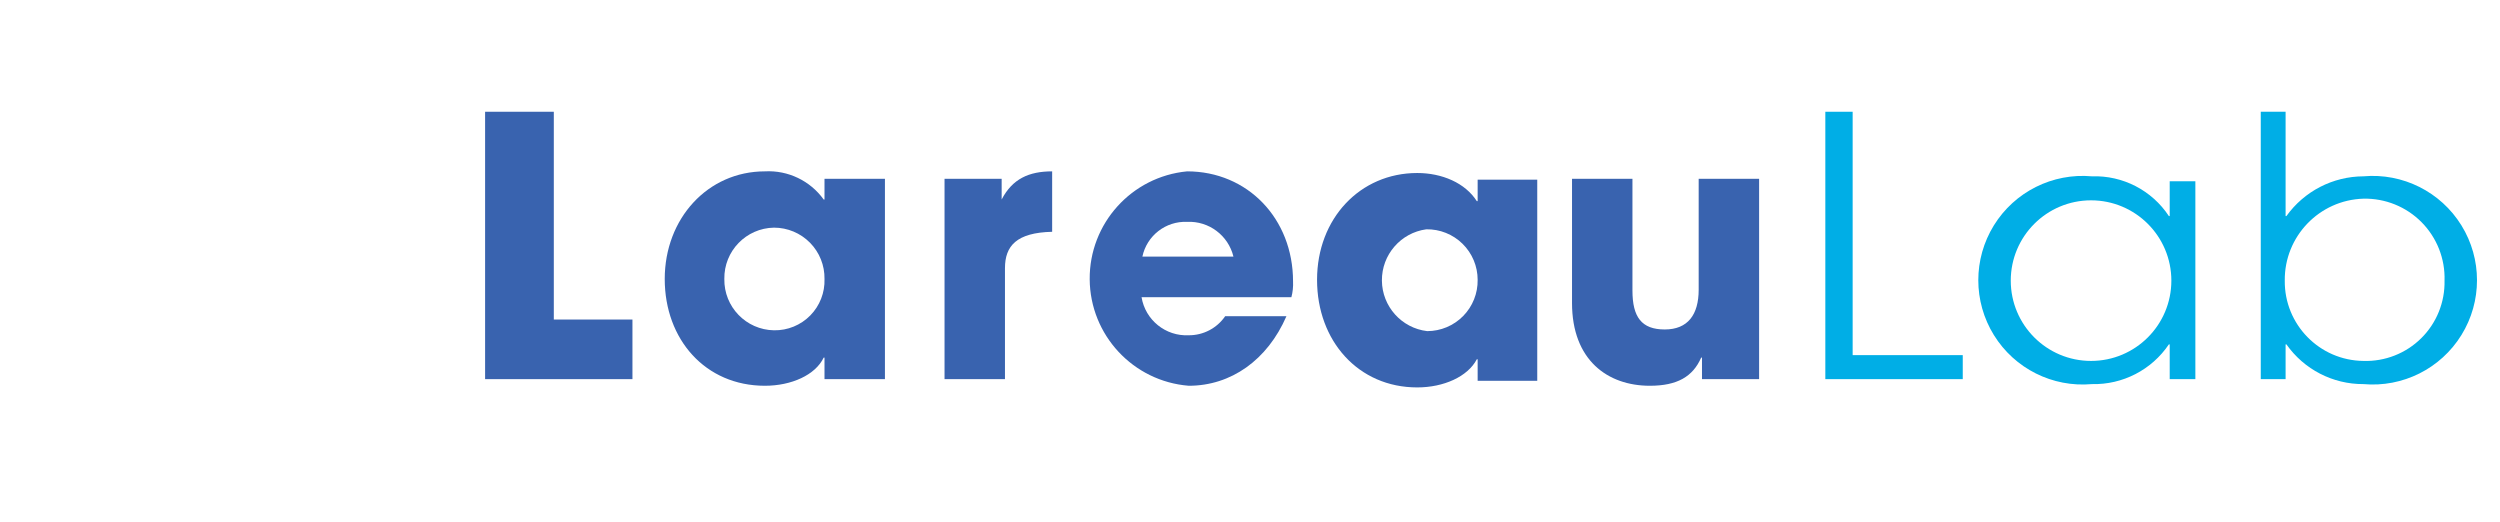
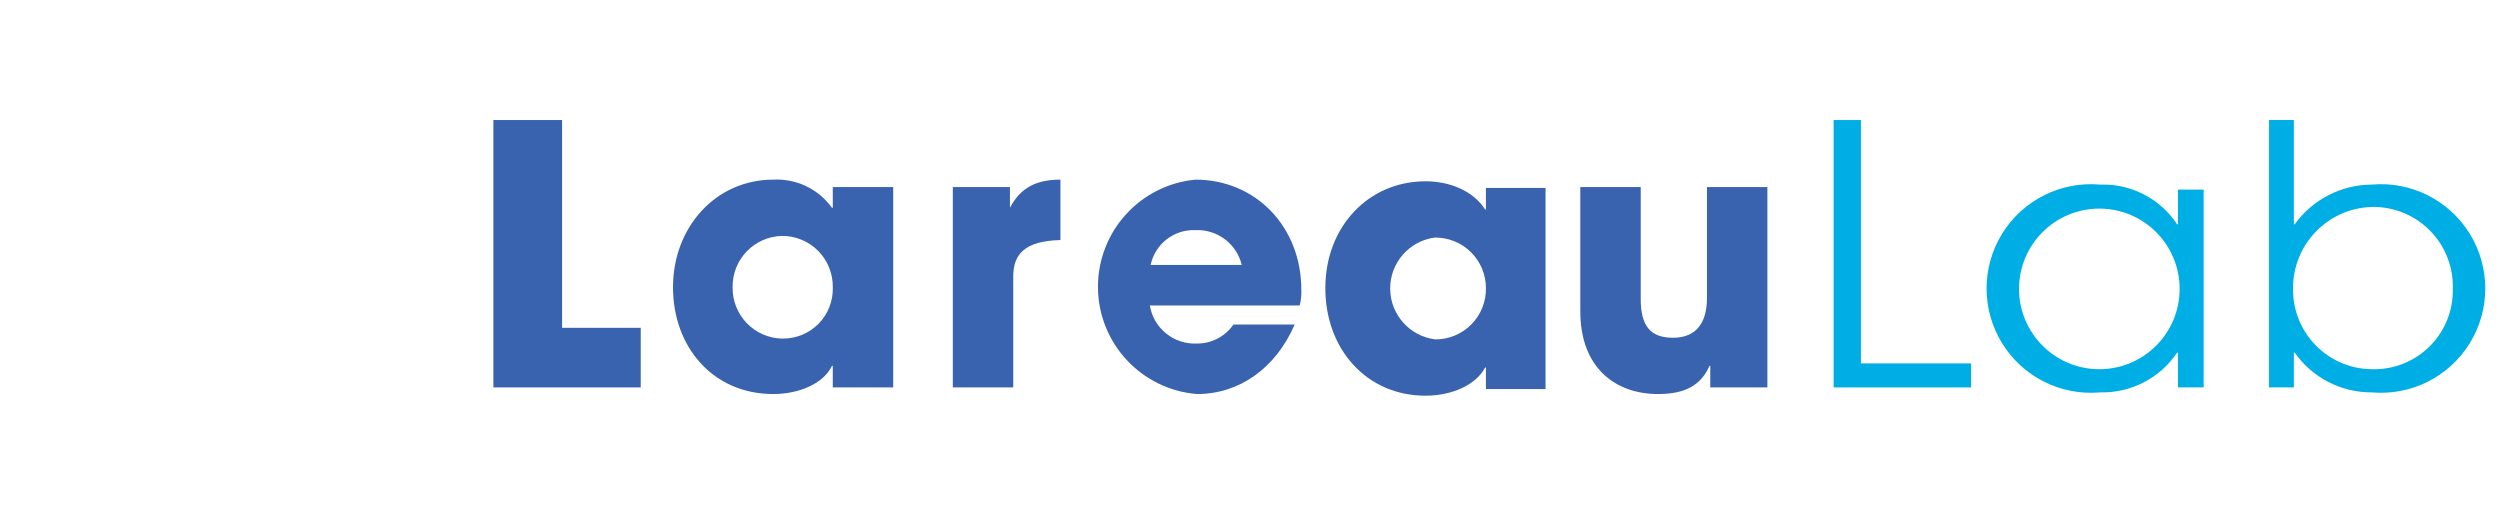
- <svg xmlns="http://www.w3.org/2000/svg" id="Layer_1" data-name="Layer 1" viewBox="0 0 302 63">
+ <svg xmlns="http://www.w3.org/2000/svg" id="Layer_1" data-name="Layer 1" viewBox="-1 -1 302 63">
  <defs>
    <style>
      .cls-1 {
        fill: #3963af;
      }

      .cls-2 {
        fill: #00aee6;
      }

      .cls-3 {
        stroke: #00aee6;
        fill: none;
        stroke-miterlimit: 5;
        stroke-width: 4px;
        stroke-dasharray: 500;
        stroke-dashoffset: 500;
        animation: dash 5s linear forwards;
      }
      .cls-4 {
        stroke: #3963af;
        stroke-width: 4px;
        fill: none;
        stroke-miterlimit: 5;
        stroke-width: 4px;
        stroke-dasharray: 500;
        stroke-dashoffset: 500;
        animation: dash 5s linear forwards;
      }
            @keyframes dash {
  to {
    stroke-dashoffset: 0;
  }
  }
    </style>
  </defs>
  <polygon class="cls-1" points="58.6 45.8 58.6 13.5 66.9 13.5 66.9 38.6 76.4 38.6 76.4 45.8 58.6 45.8" />
  <path class="cls-1" d="M104.5,48.8V46.2h-.1c-1,2.1-3.9,3.4-7.1,3.4-7.2,0-12.1-5.6-12.1-12.9s5.2-13,12.1-13a8.2,8.2,0,0,1,7.1,3.4h.1V24.6h7.3V48.8Zm0-12.1a6.1,6.1,0,0,0-6.1-6.2,6.1,6.1,0,0,0-6,6.2,6.1,6.1,0,0,0,6,6.2,6,6,0,0,0,6.1-6.2" transform="translate(-4.9 -3)" />
  <path class="cls-1" d="M119,48.8V24.6h6.9v2.5h0c1.3-2.5,3.3-3.4,6.1-3.4V31c-4.3.1-5.7,1.7-5.7,4.4V48.8Z" transform="translate(-4.9 -3)" />
  <path class="cls-1" d="M142.8,38.9a5.5,5.5,0,0,0,5.7,4.6,5.3,5.3,0,0,0,4.4-2.3h7.4c-2.3,5.3-6.7,8.4-11.8,8.4a13,13,0,0,1-.2-25.9c7.3,0,12.8,5.7,12.8,13.3a6.2,6.2,0,0,1-.2,1.9ZM153.9,34a5.5,5.5,0,0,0-5.6-4.2,5.3,5.3,0,0,0-5.4,4.2Z" transform="translate(-4.9 -3)" />
  <path class="cls-1" d="M210.5,48.8V46.2h-.1c-1,2.3-2.9,3.4-6.2,3.4-5.1,0-9.4-3.1-9.4-10v-15h7.3V38.1c0,3.2,1.1,4.7,3.9,4.7s4.1-1.8,4.1-4.8V24.6h7.3V48.8Z" transform="translate(-4.9 -3)" />
  <polygon class="cls-2" points="220.5 45.8 220.5 13.5 223.8 13.5 223.8 42.9 237.1 42.9 237.1 45.8 220.5 45.8" />
  <path class="cls-2" d="M267,48.8V44.6h-.1a10.9,10.9,0,0,1-9.3,4.8,12.6,12.6,0,1,1,0-25.1,10.7,10.7,0,0,1,9.3,4.8h.1V24.9h3.1V48.8Zm.2-11.9a9.7,9.7,0,1,0-19.4,0,9.7,9.7,0,1,0,19.4,0" transform="translate(-4.9 -3)" />
  <path class="cls-2" d="M278,48.8V16.5h3V29.1h.1a11.5,11.5,0,0,1,9.3-4.8,12.6,12.6,0,1,1,0,25.1,11.3,11.3,0,0,1-9.3-4.8H281v4.2ZM290.4,27a9.8,9.8,0,0,0-9.5,9.9,9.6,9.6,0,0,0,9.5,9.7,9.5,9.5,0,0,0,9.8-9.7,9.6,9.6,0,0,0-9.8-9.9" transform="translate(-4.9 -3)" />
  <path class="cls-3" d="M38.5,45.2a4.8,4.8,0,0,1-4.8-4.7V9.7a4.8,4.8,0,1,0-9.5,0V31.9A4.7,4.7,0,0,0,29,36.7H48.4a4.3,4.3,0,1,1,0,8.5Z" transform="translate(-4.9 -3)" />
  <path class="cls-4" d="M21.1,61.2a4.7,4.7,0,0,1-4.7-4.8V25.7a4.8,4.8,0,1,0-9.6,0V47.9a4.8,4.8,0,0,0,4.8,4.8H31.1a4.3,4.3,0,0,1,0,8.5Z" transform="translate(-4.9 -3)" />
  <path class="cls-1" d="M183.4,49V46.4h-.1c-1.1,2.1-4,3.4-7.2,3.4-7.1,0-12.1-5.6-12.1-13s5.2-12.9,12.1-12.9c3,0,5.8,1.2,7.2,3.4h.1V24.7h7.2V49Zm0-12.2a6.1,6.1,0,0,0-6.2-6.1,6.2,6.2,0,0,0,.1,12.3,6.1,6.1,0,0,0,6.1-6.2" transform="translate(-4.9 -3)" />
</svg>
